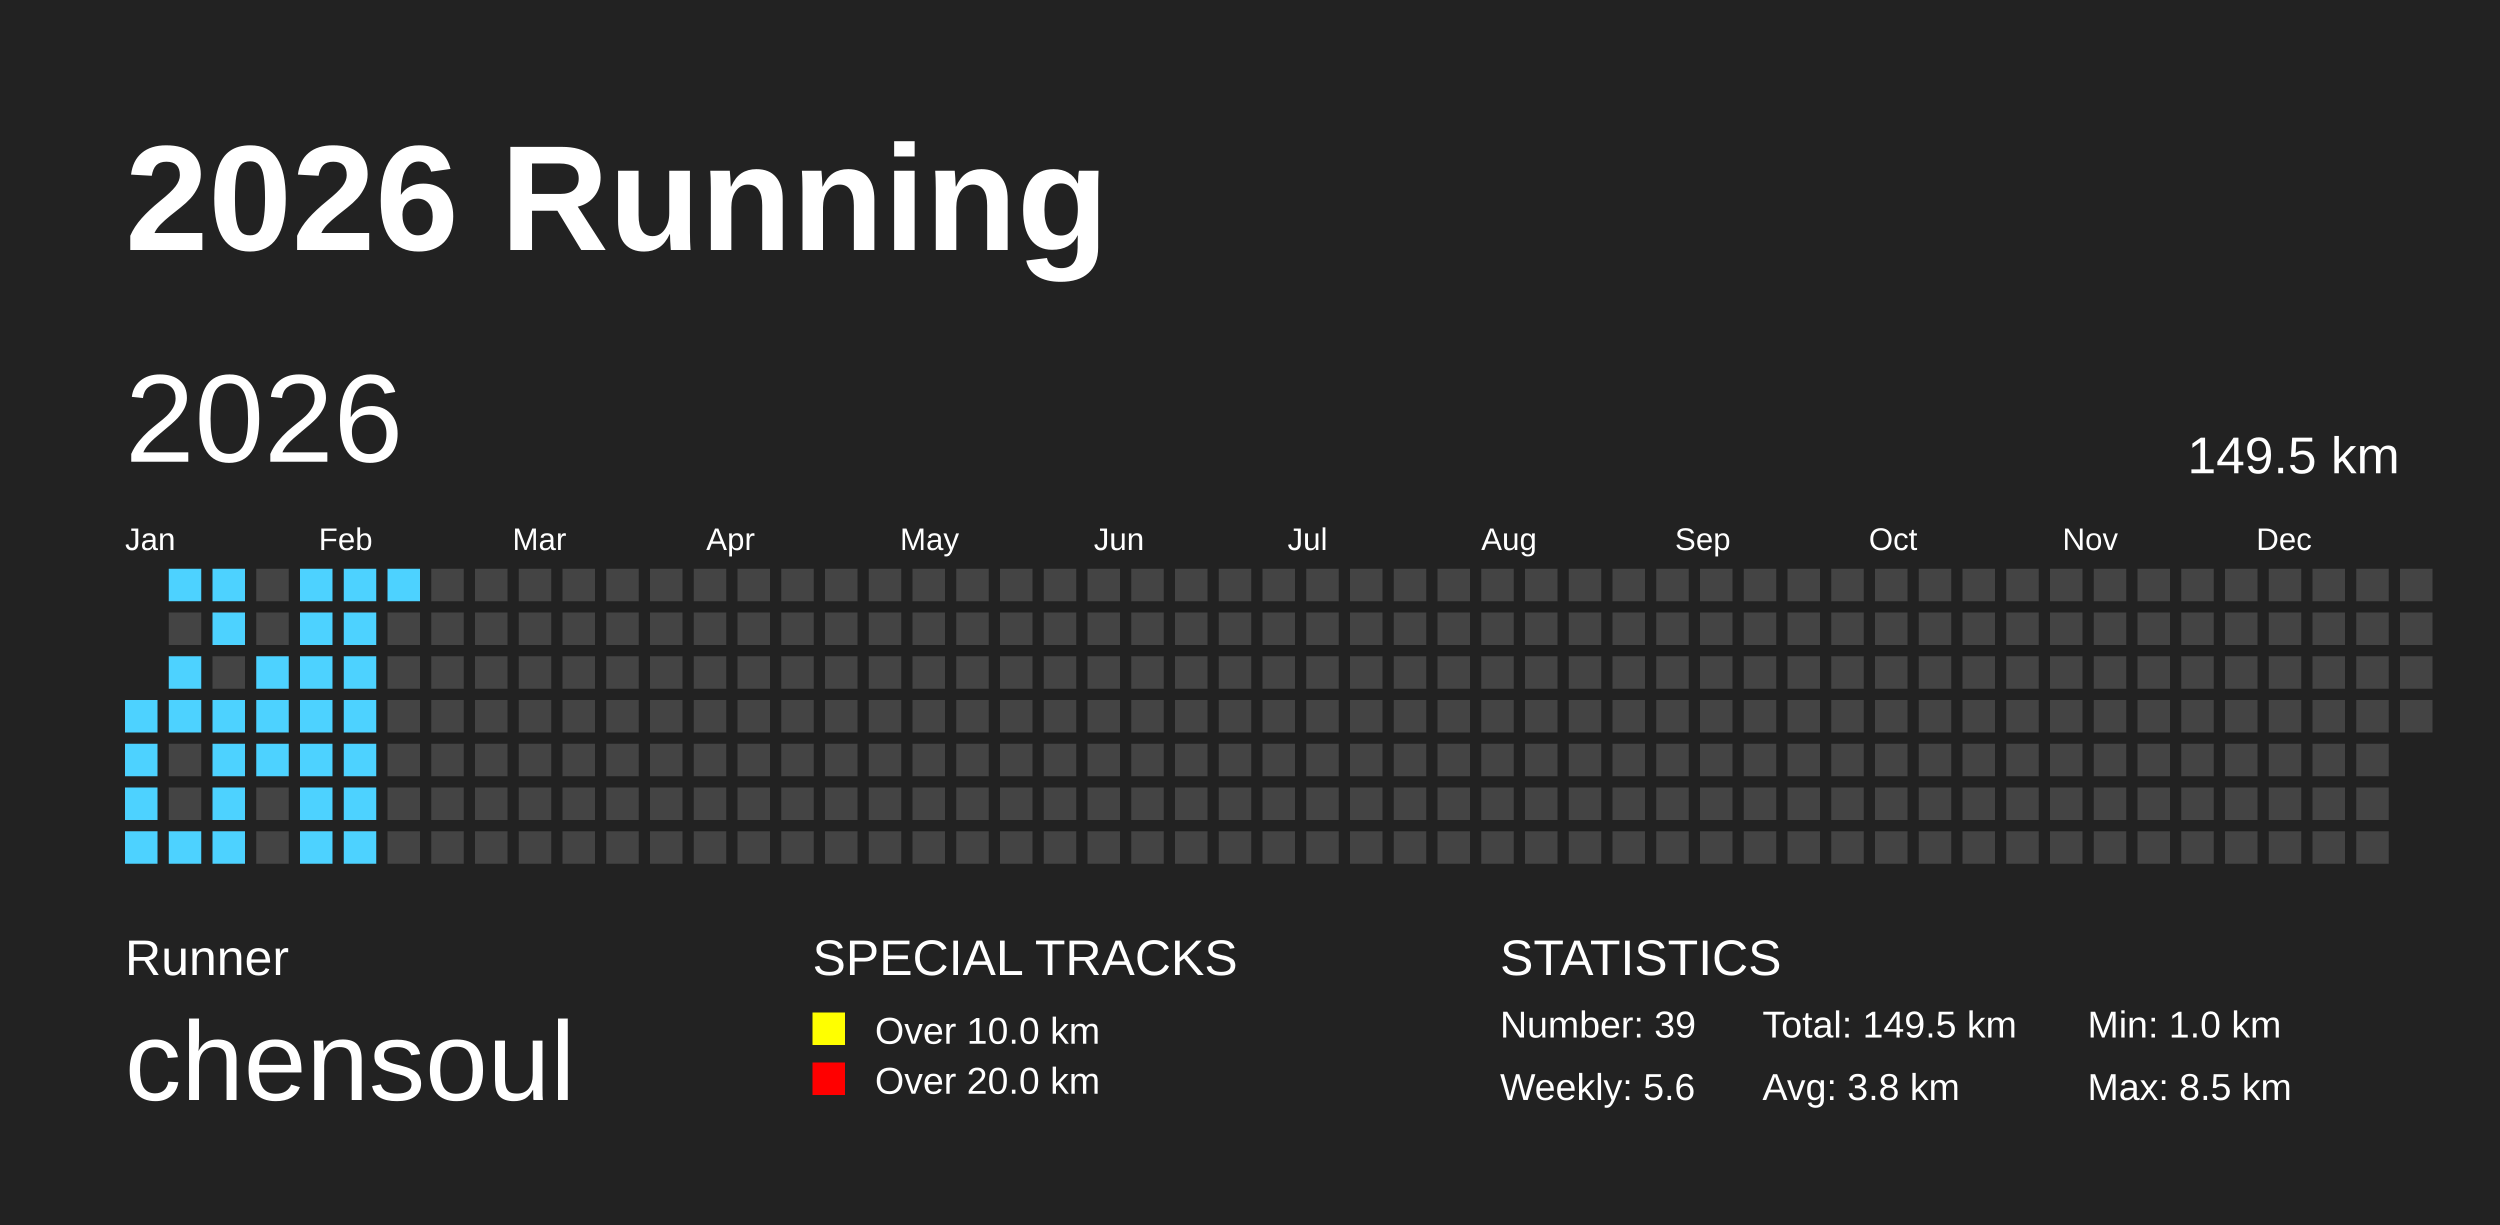
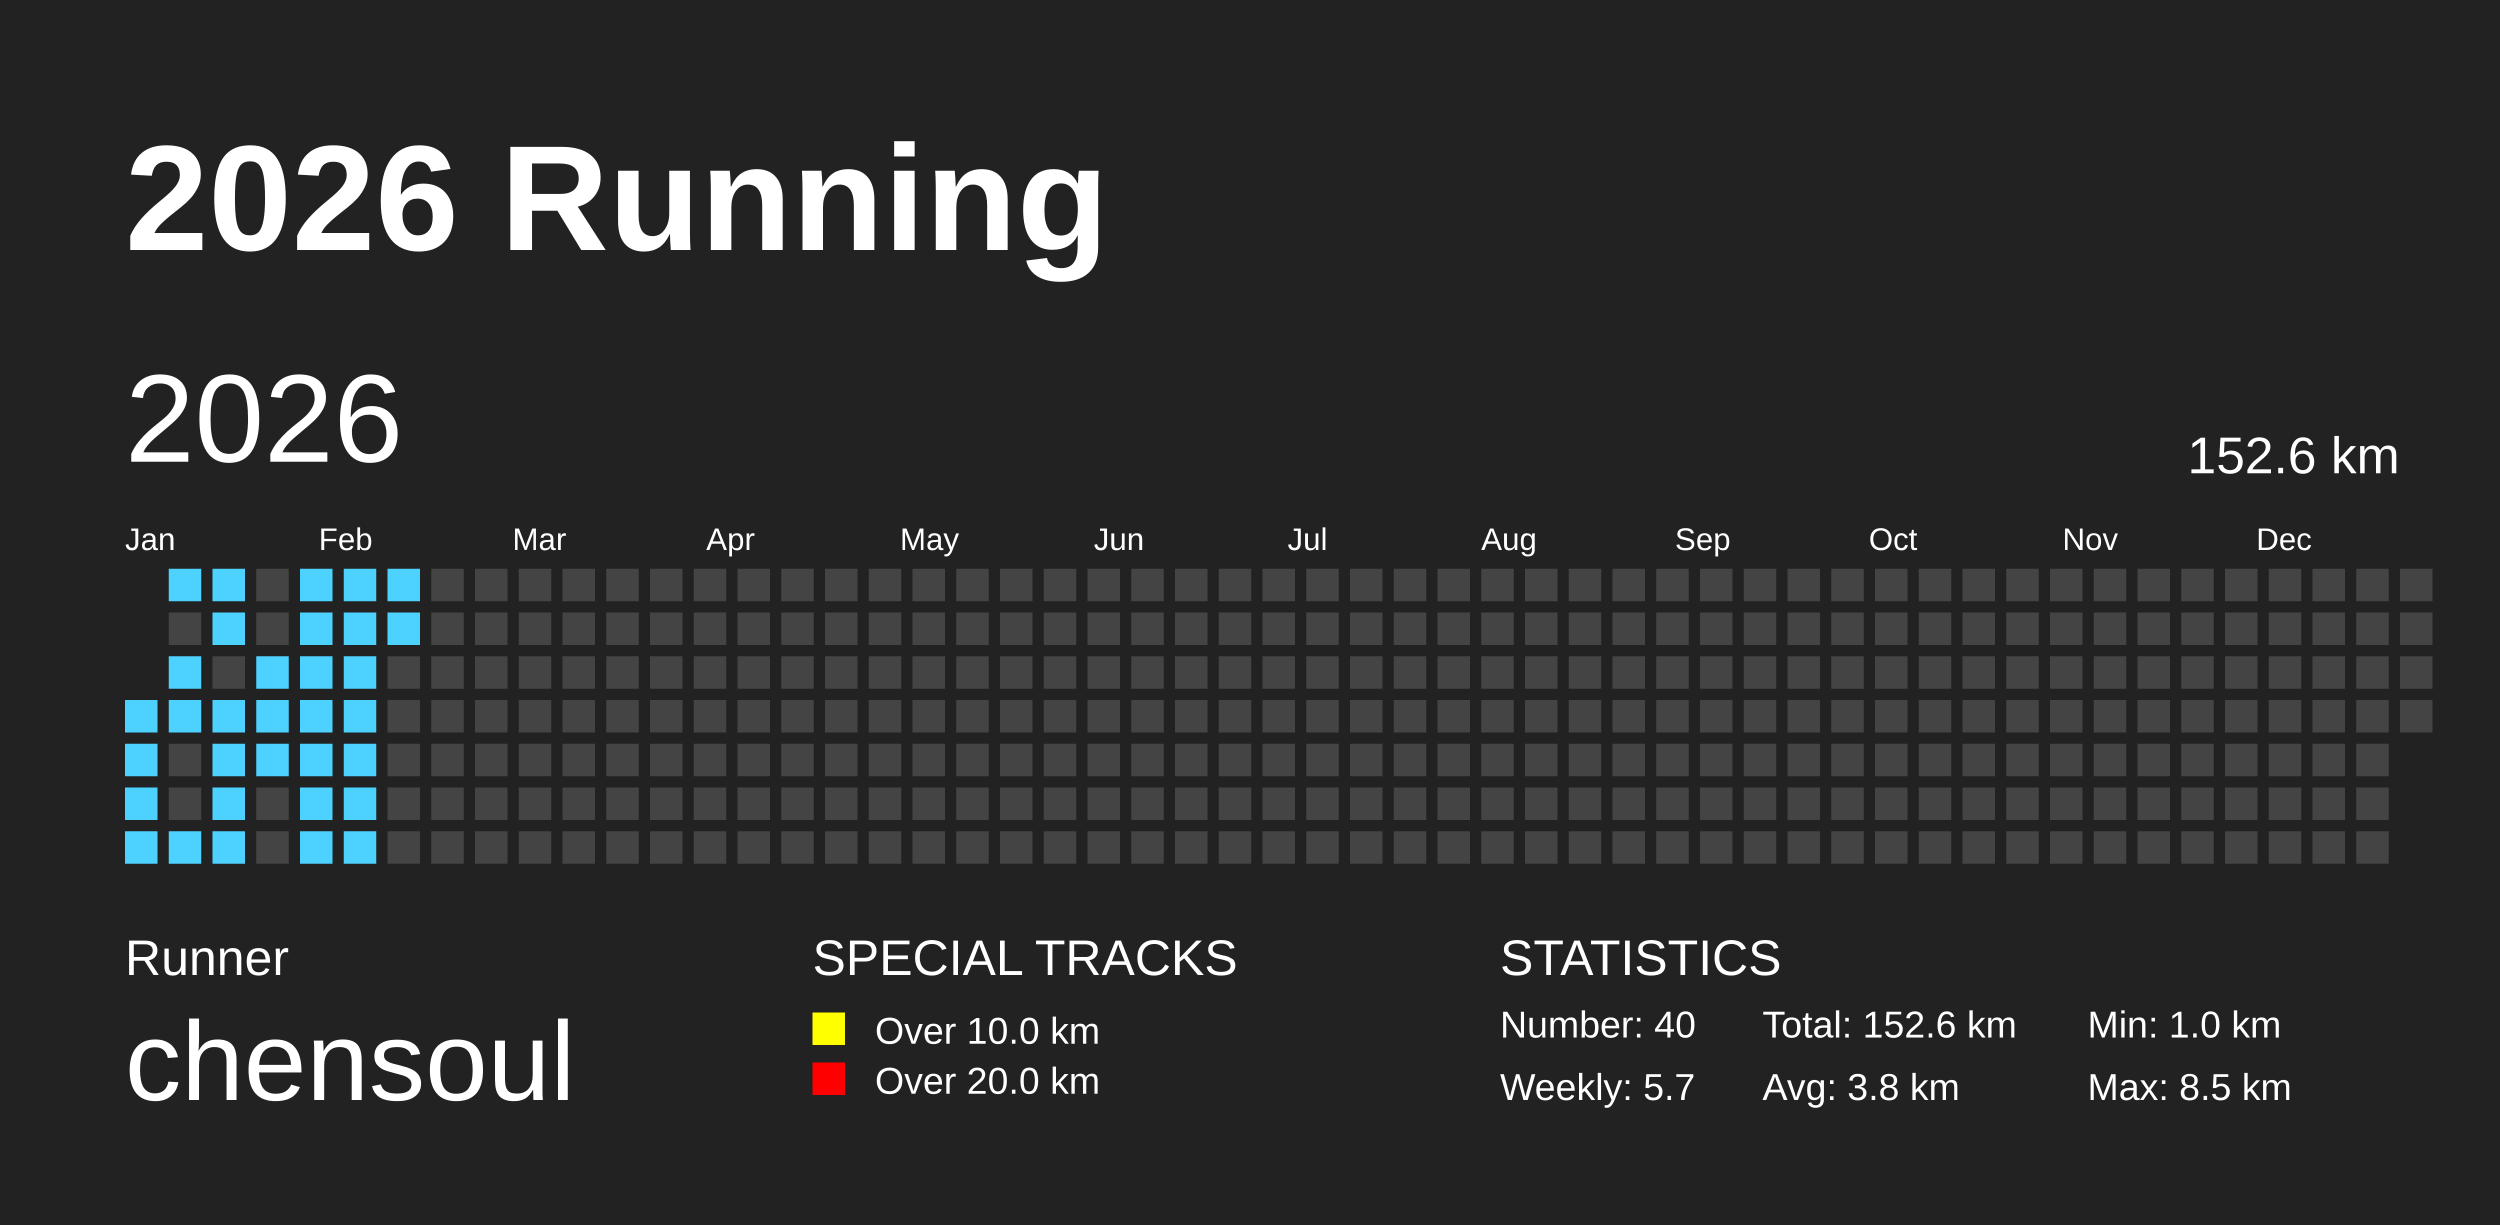
<svg xmlns="http://www.w3.org/2000/svg" baseProfile="full" height="98mm" version="1.1" viewBox="0,0,200,98" width="200mm">
  <defs />
  <rect fill="#222222" height="98" width="200" x="0" y="0" />
  <text fill="#FFFFFF" style="font-size:12px; font-family:Arial; font-weight:bold;" x="10" y="20">2026 Running</text>
  <text fill="#FFFFFF" style="font-size:4px; font-family:Arial" x="10" y="78">Runner</text>
  <text fill="#FFFFFF" style="font-size:9px; font-family:Arial" x="10" y="88">chensoul</text>
  <text fill="#FFFFFF" style="font-size:4px; font-family:Arial" x="65" y="78">SPECIAL TRACKS</text>
  <rect fill="yellow" height="2.6" width="2.6" x="65" y="81" />
  <text fill="#FFFFFF" style="font-size:3px; font-family:Arial" x="70" y="83.5">Over 10.0 km</text>
  <rect fill="red" height="2.6" width="2.6" x="65" y="85" />
  <text fill="#FFFFFF" style="font-size:3px; font-family:Arial" x="70" y="87.5">Over 20.0 km</text>
  <text fill="#FFFFFF" style="font-size:4px; font-family:Arial" x="120" y="78">STATISTICS</text>
-   <text fill="#FFFFFF" style="font-size:3px; font-family:Arial" x="120" y="83">Number: 39</text>
-   <text fill="#FFFFFF" style="font-size:3px; font-family:Arial" x="120" y="88">Weekly: 5.6</text>
-   <text fill="#FFFFFF" style="font-size:3px; font-family:Arial" x="141" y="83">Total: 149.5 km</text>
+   <text fill="#FFFFFF" style="font-size:3px; font-family:Arial" x="120" y="83">Number: 40</text>
+   <text fill="#FFFFFF" style="font-size:3px; font-family:Arial" x="120" y="88">Weekly: 5.7</text>
+   <text fill="#FFFFFF" style="font-size:3px; font-family:Arial" x="141" y="83">Total: 152.6 km</text>
  <text fill="#FFFFFF" style="font-size:3px; font-family:Arial" x="141" y="88">Avg: 3.8 km</text>
  <text fill="#FFFFFF" style="font-size:3px; font-family:Arial" x="167" y="83">Min: 1.0 km</text>
  <text fill="#FFFFFF" style="font-size:3px; font-family:Arial" x="167" y="88">Max: 8.5 km</text>
  <text dominant-baseline="hanging" fill="#FFFFFF" style="font-size:10.0px; font-family:Arial;" x="10" y="30">2026</text>
-   <text dominant-baseline="hanging" fill="#FFFFFF" style="font-size:4.125px; font-family:Arial;" x="175" y="35">149.5 km</text>
+   <text dominant-baseline="hanging" fill="#FFFFFF" style="font-size:4.125px; font-family:Arial;" x="175" y="35">152.6 km</text>
  <text fill="#FFFFFF" style="font-size:2.5px; font-family:Arial" x="10.0" y="44">Jan</text>
  <text fill="#FFFFFF" style="font-size:2.5px; font-family:Arial" x="25.5" y="44">Feb</text>
  <text fill="#FFFFFF" style="font-size:2.5px; font-family:Arial" x="41.0" y="44">Mar</text>
  <text fill="#FFFFFF" style="font-size:2.5px; font-family:Arial" x="56.5" y="44">Apr</text>
  <text fill="#FFFFFF" style="font-size:2.5px; font-family:Arial" x="72.0" y="44">May</text>
  <text fill="#FFFFFF" style="font-size:2.5px; font-family:Arial" x="87.5" y="44">Jun</text>
  <text fill="#FFFFFF" style="font-size:2.5px; font-family:Arial" x="103.0" y="44">Jul</text>
  <text fill="#FFFFFF" style="font-size:2.5px; font-family:Arial" x="118.5" y="44">Aug</text>
  <text fill="#FFFFFF" style="font-size:2.5px; font-family:Arial" x="134.0" y="44">Sep</text>
  <text fill="#FFFFFF" style="font-size:2.5px; font-family:Arial" x="149.5" y="44">Oct</text>
  <text fill="#FFFFFF" style="font-size:2.5px; font-family:Arial" x="165.0" y="44">Nov</text>
  <text fill="#FFFFFF" style="font-size:2.5px; font-family:Arial" x="180.5" y="44">Dec</text>
  <rect fill="#4DD2FF" height="2.6" width="2.6" x="10.0" y="56.0" />
  <rect fill="#4DD2FF" height="2.6" width="2.6" x="10.0" y="59.5" />
  <rect fill="#4DD2FF" height="2.6" width="2.6" x="10.0" y="63.0" />
  <rect fill="#4DD2FF" height="2.6" width="2.6" x="10.0" y="66.5" />
  <rect fill="#4DD2FF" height="2.6" width="2.6" x="13.5" y="45.5" />
  <rect fill="#444444" height="2.6" width="2.6" x="13.5" y="49.0" />
  <rect fill="#4DD2FF" height="2.6" width="2.6" x="13.5" y="52.5" />
  <rect fill="#4DD2FF" height="2.6" width="2.6" x="13.5" y="56.0" />
  <rect fill="#444444" height="2.6" width="2.6" x="13.5" y="59.5" />
  <rect fill="#444444" height="2.6" width="2.6" x="13.5" y="63.0" />
  <rect fill="#4DD2FF" height="2.6" width="2.6" x="13.5" y="66.5" />
  <rect fill="#4DD2FF" height="2.6" width="2.6" x="17.0" y="45.5" />
  <rect fill="#4DD2FF" height="2.6" width="2.6" x="17.0" y="49.0" />
  <rect fill="#444444" height="2.6" width="2.6" x="17.0" y="52.5" />
  <rect fill="#4DD2FF" height="2.6" width="2.6" x="17.0" y="56.0" />
  <rect fill="#4DD2FF" height="2.6" width="2.6" x="17.0" y="59.5" />
  <rect fill="#4DD2FF" height="2.6" width="2.6" x="17.0" y="63.0" />
  <rect fill="#4DD2FF" height="2.6" width="2.6" x="17.0" y="66.5" />
  <rect fill="#444444" height="2.6" width="2.6" x="20.5" y="45.5" />
  <rect fill="#444444" height="2.6" width="2.6" x="20.5" y="49.0" />
  <rect fill="#4DD2FF" height="2.6" width="2.6" x="20.5" y="52.5" />
  <rect fill="#4DD2FF" height="2.6" width="2.6" x="20.5" y="56.0" />
  <rect fill="#4DD2FF" height="2.6" width="2.6" x="20.5" y="59.5" />
  <rect fill="#444444" height="2.6" width="2.6" x="20.5" y="63.0" />
  <rect fill="#444444" height="2.6" width="2.6" x="20.5" y="66.5" />
  <rect fill="#4DD2FF" height="2.6" width="2.6" x="24.0" y="45.5" />
  <rect fill="#4DD2FF" height="2.6" width="2.6" x="24.0" y="49.0" />
  <rect fill="#4DD2FF" height="2.6" width="2.6" x="24.0" y="52.5" />
  <rect fill="#4DD2FF" height="2.6" width="2.6" x="24.0" y="56.0" />
  <rect fill="#4DD2FF" height="2.6" width="2.6" x="24.0" y="59.5" />
  <rect fill="#4DD2FF" height="2.6" width="2.6" x="24.0" y="63.0" />
  <rect fill="#4DD2FF" height="2.6" width="2.6" x="24.0" y="66.5" />
  <rect fill="#4DD2FF" height="2.6" width="2.6" x="27.5" y="45.5" />
  <rect fill="#4DD2FF" height="2.6" width="2.6" x="27.5" y="49.0" />
  <rect fill="#4DD2FF" height="2.6" width="2.6" x="27.5" y="52.5" />
  <rect fill="#4DD2FF" height="2.6" width="2.6" x="27.5" y="56.0" />
  <rect fill="#4DD2FF" height="2.6" width="2.6" x="27.5" y="59.5" />
  <rect fill="#4DD2FF" height="2.6" width="2.6" x="27.5" y="63.0" />
  <rect fill="#4DD2FF" height="2.6" width="2.6" x="27.5" y="66.5" />
  <rect fill="#4DD2FF" height="2.6" width="2.6" x="31.0" y="45.5" />
-   <rect fill="#444444" height="2.6" width="2.6" x="31.0" y="49.0" />
+   <rect fill="#4DD2FF" height="2.6" width="2.6" x="31.0" y="49.0" />
  <rect fill="#444444" height="2.6" width="2.6" x="31.0" y="52.5" />
  <rect fill="#444444" height="2.6" width="2.6" x="31.0" y="56.0" />
  <rect fill="#444444" height="2.6" width="2.6" x="31.0" y="59.5" />
  <rect fill="#444444" height="2.6" width="2.6" x="31.0" y="63.0" />
  <rect fill="#444444" height="2.6" width="2.6" x="31.0" y="66.5" />
  <rect fill="#444444" height="2.6" width="2.6" x="34.5" y="45.5" />
  <rect fill="#444444" height="2.6" width="2.6" x="34.5" y="49.0" />
  <rect fill="#444444" height="2.6" width="2.6" x="34.5" y="52.5" />
  <rect fill="#444444" height="2.6" width="2.6" x="34.5" y="56.0" />
  <rect fill="#444444" height="2.6" width="2.6" x="34.5" y="59.5" />
  <rect fill="#444444" height="2.6" width="2.6" x="34.5" y="63.0" />
  <rect fill="#444444" height="2.6" width="2.6" x="34.5" y="66.5" />
  <rect fill="#444444" height="2.6" width="2.6" x="38.0" y="45.5" />
  <rect fill="#444444" height="2.6" width="2.6" x="38.0" y="49.0" />
  <rect fill="#444444" height="2.6" width="2.6" x="38.0" y="52.5" />
  <rect fill="#444444" height="2.6" width="2.6" x="38.0" y="56.0" />
  <rect fill="#444444" height="2.6" width="2.6" x="38.0" y="59.5" />
  <rect fill="#444444" height="2.6" width="2.6" x="38.0" y="63.0" />
  <rect fill="#444444" height="2.6" width="2.6" x="38.0" y="66.5" />
  <rect fill="#444444" height="2.6" width="2.6" x="41.5" y="45.5" />
  <rect fill="#444444" height="2.6" width="2.6" x="41.5" y="49.0" />
  <rect fill="#444444" height="2.6" width="2.6" x="41.5" y="52.5" />
  <rect fill="#444444" height="2.6" width="2.6" x="41.5" y="56.0" />
  <rect fill="#444444" height="2.6" width="2.6" x="41.5" y="59.5" />
  <rect fill="#444444" height="2.6" width="2.6" x="41.5" y="63.0" />
  <rect fill="#444444" height="2.6" width="2.6" x="41.5" y="66.5" />
  <rect fill="#444444" height="2.6" width="2.6" x="45.0" y="45.5" />
  <rect fill="#444444" height="2.6" width="2.6" x="45.0" y="49.0" />
  <rect fill="#444444" height="2.6" width="2.6" x="45.0" y="52.5" />
  <rect fill="#444444" height="2.6" width="2.6" x="45.0" y="56.0" />
  <rect fill="#444444" height="2.6" width="2.6" x="45.0" y="59.5" />
  <rect fill="#444444" height="2.6" width="2.6" x="45.0" y="63.0" />
  <rect fill="#444444" height="2.6" width="2.6" x="45.0" y="66.5" />
  <rect fill="#444444" height="2.6" width="2.6" x="48.5" y="45.5" />
  <rect fill="#444444" height="2.6" width="2.6" x="48.5" y="49.0" />
  <rect fill="#444444" height="2.6" width="2.6" x="48.5" y="52.5" />
  <rect fill="#444444" height="2.6" width="2.6" x="48.5" y="56.0" />
  <rect fill="#444444" height="2.6" width="2.6" x="48.5" y="59.5" />
  <rect fill="#444444" height="2.6" width="2.6" x="48.5" y="63.0" />
  <rect fill="#444444" height="2.6" width="2.6" x="48.5" y="66.5" />
  <rect fill="#444444" height="2.6" width="2.6" x="52.0" y="45.5" />
  <rect fill="#444444" height="2.6" width="2.6" x="52.0" y="49.0" />
  <rect fill="#444444" height="2.6" width="2.6" x="52.0" y="52.5" />
  <rect fill="#444444" height="2.6" width="2.6" x="52.0" y="56.0" />
  <rect fill="#444444" height="2.6" width="2.6" x="52.0" y="59.5" />
  <rect fill="#444444" height="2.6" width="2.6" x="52.0" y="63.0" />
  <rect fill="#444444" height="2.6" width="2.6" x="52.0" y="66.5" />
  <rect fill="#444444" height="2.6" width="2.6" x="55.5" y="45.5" />
  <rect fill="#444444" height="2.6" width="2.6" x="55.5" y="49.0" />
  <rect fill="#444444" height="2.6" width="2.6" x="55.5" y="52.5" />
  <rect fill="#444444" height="2.6" width="2.6" x="55.5" y="56.0" />
  <rect fill="#444444" height="2.6" width="2.6" x="55.5" y="59.5" />
  <rect fill="#444444" height="2.6" width="2.6" x="55.5" y="63.0" />
  <rect fill="#444444" height="2.6" width="2.6" x="55.5" y="66.5" />
  <rect fill="#444444" height="2.6" width="2.6" x="59.0" y="45.5" />
  <rect fill="#444444" height="2.6" width="2.6" x="59.0" y="49.0" />
  <rect fill="#444444" height="2.6" width="2.6" x="59.0" y="52.5" />
  <rect fill="#444444" height="2.6" width="2.6" x="59.0" y="56.0" />
  <rect fill="#444444" height="2.6" width="2.6" x="59.0" y="59.5" />
  <rect fill="#444444" height="2.6" width="2.6" x="59.0" y="63.0" />
  <rect fill="#444444" height="2.6" width="2.6" x="59.0" y="66.5" />
  <rect fill="#444444" height="2.6" width="2.6" x="62.5" y="45.5" />
  <rect fill="#444444" height="2.6" width="2.6" x="62.5" y="49.0" />
  <rect fill="#444444" height="2.6" width="2.6" x="62.5" y="52.5" />
  <rect fill="#444444" height="2.6" width="2.6" x="62.5" y="56.0" />
  <rect fill="#444444" height="2.6" width="2.6" x="62.5" y="59.5" />
  <rect fill="#444444" height="2.6" width="2.6" x="62.5" y="63.0" />
  <rect fill="#444444" height="2.6" width="2.6" x="62.5" y="66.5" />
  <rect fill="#444444" height="2.6" width="2.6" x="66.0" y="45.5" />
  <rect fill="#444444" height="2.6" width="2.6" x="66.0" y="49.0" />
  <rect fill="#444444" height="2.6" width="2.6" x="66.0" y="52.5" />
  <rect fill="#444444" height="2.6" width="2.6" x="66.0" y="56.0" />
  <rect fill="#444444" height="2.6" width="2.6" x="66.0" y="59.5" />
  <rect fill="#444444" height="2.6" width="2.6" x="66.0" y="63.0" />
  <rect fill="#444444" height="2.6" width="2.6" x="66.0" y="66.5" />
  <rect fill="#444444" height="2.6" width="2.6" x="69.5" y="45.5" />
  <rect fill="#444444" height="2.6" width="2.6" x="69.5" y="49.0" />
  <rect fill="#444444" height="2.6" width="2.6" x="69.5" y="52.5" />
  <rect fill="#444444" height="2.6" width="2.6" x="69.5" y="56.0" />
  <rect fill="#444444" height="2.6" width="2.6" x="69.5" y="59.5" />
  <rect fill="#444444" height="2.6" width="2.6" x="69.5" y="63.0" />
  <rect fill="#444444" height="2.6" width="2.6" x="69.5" y="66.5" />
  <rect fill="#444444" height="2.6" width="2.6" x="73.0" y="45.5" />
  <rect fill="#444444" height="2.6" width="2.6" x="73.0" y="49.0" />
  <rect fill="#444444" height="2.6" width="2.6" x="73.0" y="52.5" />
  <rect fill="#444444" height="2.6" width="2.6" x="73.0" y="56.0" />
  <rect fill="#444444" height="2.6" width="2.6" x="73.0" y="59.5" />
  <rect fill="#444444" height="2.6" width="2.6" x="73.0" y="63.0" />
  <rect fill="#444444" height="2.6" width="2.6" x="73.0" y="66.5" />
  <rect fill="#444444" height="2.6" width="2.6" x="76.5" y="45.5" />
  <rect fill="#444444" height="2.6" width="2.6" x="76.5" y="49.0" />
  <rect fill="#444444" height="2.6" width="2.6" x="76.5" y="52.5" />
  <rect fill="#444444" height="2.6" width="2.6" x="76.5" y="56.0" />
  <rect fill="#444444" height="2.6" width="2.6" x="76.5" y="59.5" />
  <rect fill="#444444" height="2.6" width="2.6" x="76.5" y="63.0" />
  <rect fill="#444444" height="2.6" width="2.6" x="76.5" y="66.5" />
  <rect fill="#444444" height="2.6" width="2.6" x="80.0" y="45.5" />
  <rect fill="#444444" height="2.6" width="2.6" x="80.0" y="49.0" />
  <rect fill="#444444" height="2.6" width="2.6" x="80.0" y="52.5" />
  <rect fill="#444444" height="2.6" width="2.6" x="80.0" y="56.0" />
  <rect fill="#444444" height="2.6" width="2.6" x="80.0" y="59.5" />
  <rect fill="#444444" height="2.6" width="2.6" x="80.0" y="63.0" />
  <rect fill="#444444" height="2.6" width="2.6" x="80.0" y="66.5" />
  <rect fill="#444444" height="2.6" width="2.6" x="83.5" y="45.5" />
  <rect fill="#444444" height="2.6" width="2.6" x="83.5" y="49.0" />
  <rect fill="#444444" height="2.6" width="2.6" x="83.5" y="52.5" />
  <rect fill="#444444" height="2.6" width="2.6" x="83.5" y="56.0" />
  <rect fill="#444444" height="2.6" width="2.6" x="83.5" y="59.5" />
  <rect fill="#444444" height="2.6" width="2.6" x="83.5" y="63.0" />
  <rect fill="#444444" height="2.6" width="2.6" x="83.5" y="66.5" />
  <rect fill="#444444" height="2.6" width="2.6" x="87.0" y="45.5" />
  <rect fill="#444444" height="2.6" width="2.6" x="87.0" y="49.0" />
  <rect fill="#444444" height="2.6" width="2.6" x="87.0" y="52.5" />
  <rect fill="#444444" height="2.6" width="2.6" x="87.0" y="56.0" />
  <rect fill="#444444" height="2.6" width="2.6" x="87.0" y="59.5" />
  <rect fill="#444444" height="2.6" width="2.6" x="87.0" y="63.0" />
  <rect fill="#444444" height="2.6" width="2.6" x="87.0" y="66.5" />
  <rect fill="#444444" height="2.6" width="2.6" x="90.5" y="45.5" />
  <rect fill="#444444" height="2.6" width="2.6" x="90.5" y="49.0" />
  <rect fill="#444444" height="2.6" width="2.6" x="90.5" y="52.5" />
  <rect fill="#444444" height="2.6" width="2.6" x="90.5" y="56.0" />
  <rect fill="#444444" height="2.6" width="2.6" x="90.5" y="59.5" />
  <rect fill="#444444" height="2.6" width="2.6" x="90.5" y="63.0" />
  <rect fill="#444444" height="2.6" width="2.6" x="90.5" y="66.5" />
  <rect fill="#444444" height="2.6" width="2.6" x="94.0" y="45.5" />
  <rect fill="#444444" height="2.6" width="2.6" x="94.0" y="49.0" />
  <rect fill="#444444" height="2.6" width="2.6" x="94.0" y="52.5" />
  <rect fill="#444444" height="2.6" width="2.6" x="94.0" y="56.0" />
  <rect fill="#444444" height="2.6" width="2.6" x="94.0" y="59.5" />
  <rect fill="#444444" height="2.6" width="2.6" x="94.0" y="63.0" />
  <rect fill="#444444" height="2.6" width="2.6" x="94.0" y="66.5" />
  <rect fill="#444444" height="2.6" width="2.6" x="97.5" y="45.5" />
  <rect fill="#444444" height="2.6" width="2.6" x="97.5" y="49.0" />
  <rect fill="#444444" height="2.6" width="2.6" x="97.5" y="52.5" />
  <rect fill="#444444" height="2.6" width="2.6" x="97.5" y="56.0" />
  <rect fill="#444444" height="2.6" width="2.6" x="97.5" y="59.5" />
  <rect fill="#444444" height="2.6" width="2.6" x="97.5" y="63.0" />
  <rect fill="#444444" height="2.6" width="2.6" x="97.5" y="66.5" />
  <rect fill="#444444" height="2.6" width="2.6" x="101.0" y="45.5" />
  <rect fill="#444444" height="2.6" width="2.6" x="101.0" y="49.0" />
  <rect fill="#444444" height="2.6" width="2.6" x="101.0" y="52.5" />
  <rect fill="#444444" height="2.6" width="2.6" x="101.0" y="56.0" />
  <rect fill="#444444" height="2.6" width="2.6" x="101.0" y="59.5" />
  <rect fill="#444444" height="2.6" width="2.6" x="101.0" y="63.0" />
  <rect fill="#444444" height="2.6" width="2.6" x="101.0" y="66.5" />
  <rect fill="#444444" height="2.6" width="2.6" x="104.5" y="45.5" />
  <rect fill="#444444" height="2.6" width="2.6" x="104.5" y="49.0" />
  <rect fill="#444444" height="2.6" width="2.6" x="104.5" y="52.5" />
  <rect fill="#444444" height="2.6" width="2.6" x="104.5" y="56.0" />
  <rect fill="#444444" height="2.6" width="2.6" x="104.5" y="59.5" />
  <rect fill="#444444" height="2.6" width="2.6" x="104.5" y="63.0" />
  <rect fill="#444444" height="2.6" width="2.6" x="104.5" y="66.5" />
  <rect fill="#444444" height="2.6" width="2.6" x="108.0" y="45.5" />
  <rect fill="#444444" height="2.6" width="2.6" x="108.0" y="49.0" />
  <rect fill="#444444" height="2.6" width="2.6" x="108.0" y="52.5" />
  <rect fill="#444444" height="2.6" width="2.6" x="108.0" y="56.0" />
  <rect fill="#444444" height="2.6" width="2.6" x="108.0" y="59.5" />
  <rect fill="#444444" height="2.6" width="2.6" x="108.0" y="63.0" />
  <rect fill="#444444" height="2.6" width="2.6" x="108.0" y="66.5" />
  <rect fill="#444444" height="2.6" width="2.6" x="111.5" y="45.5" />
  <rect fill="#444444" height="2.6" width="2.6" x="111.5" y="49.0" />
  <rect fill="#444444" height="2.6" width="2.6" x="111.5" y="52.5" />
  <rect fill="#444444" height="2.6" width="2.6" x="111.5" y="56.0" />
  <rect fill="#444444" height="2.6" width="2.6" x="111.5" y="59.5" />
  <rect fill="#444444" height="2.6" width="2.6" x="111.5" y="63.0" />
  <rect fill="#444444" height="2.6" width="2.6" x="111.5" y="66.5" />
  <rect fill="#444444" height="2.6" width="2.6" x="115.0" y="45.5" />
  <rect fill="#444444" height="2.6" width="2.6" x="115.0" y="49.0" />
  <rect fill="#444444" height="2.6" width="2.6" x="115.0" y="52.5" />
  <rect fill="#444444" height="2.6" width="2.6" x="115.0" y="56.0" />
  <rect fill="#444444" height="2.6" width="2.6" x="115.0" y="59.5" />
  <rect fill="#444444" height="2.6" width="2.6" x="115.0" y="63.0" />
  <rect fill="#444444" height="2.6" width="2.6" x="115.0" y="66.5" />
  <rect fill="#444444" height="2.6" width="2.6" x="118.5" y="45.5" />
  <rect fill="#444444" height="2.6" width="2.6" x="118.5" y="49.0" />
  <rect fill="#444444" height="2.6" width="2.6" x="118.5" y="52.5" />
  <rect fill="#444444" height="2.6" width="2.6" x="118.5" y="56.0" />
  <rect fill="#444444" height="2.6" width="2.6" x="118.5" y="59.5" />
  <rect fill="#444444" height="2.6" width="2.6" x="118.5" y="63.0" />
  <rect fill="#444444" height="2.6" width="2.6" x="118.5" y="66.5" />
  <rect fill="#444444" height="2.6" width="2.6" x="122.0" y="45.5" />
  <rect fill="#444444" height="2.6" width="2.6" x="122.0" y="49.0" />
  <rect fill="#444444" height="2.6" width="2.6" x="122.0" y="52.5" />
  <rect fill="#444444" height="2.6" width="2.6" x="122.0" y="56.0" />
  <rect fill="#444444" height="2.6" width="2.6" x="122.0" y="59.5" />
  <rect fill="#444444" height="2.6" width="2.6" x="122.0" y="63.0" />
  <rect fill="#444444" height="2.6" width="2.6" x="122.0" y="66.5" />
  <rect fill="#444444" height="2.6" width="2.6" x="125.5" y="45.5" />
  <rect fill="#444444" height="2.6" width="2.6" x="125.5" y="49.0" />
  <rect fill="#444444" height="2.6" width="2.6" x="125.5" y="52.5" />
  <rect fill="#444444" height="2.6" width="2.6" x="125.5" y="56.0" />
  <rect fill="#444444" height="2.6" width="2.6" x="125.5" y="59.5" />
  <rect fill="#444444" height="2.6" width="2.6" x="125.5" y="63.0" />
  <rect fill="#444444" height="2.6" width="2.6" x="125.5" y="66.5" />
  <rect fill="#444444" height="2.6" width="2.6" x="129.0" y="45.5" />
  <rect fill="#444444" height="2.6" width="2.6" x="129.0" y="49.0" />
  <rect fill="#444444" height="2.6" width="2.6" x="129.0" y="52.5" />
  <rect fill="#444444" height="2.6" width="2.6" x="129.0" y="56.0" />
  <rect fill="#444444" height="2.6" width="2.6" x="129.0" y="59.5" />
  <rect fill="#444444" height="2.6" width="2.6" x="129.0" y="63.0" />
  <rect fill="#444444" height="2.6" width="2.6" x="129.0" y="66.5" />
  <rect fill="#444444" height="2.6" width="2.6" x="132.5" y="45.5" />
  <rect fill="#444444" height="2.6" width="2.6" x="132.5" y="49.0" />
  <rect fill="#444444" height="2.6" width="2.6" x="132.5" y="52.5" />
  <rect fill="#444444" height="2.6" width="2.6" x="132.5" y="56.0" />
  <rect fill="#444444" height="2.6" width="2.6" x="132.5" y="59.5" />
  <rect fill="#444444" height="2.6" width="2.6" x="132.5" y="63.0" />
  <rect fill="#444444" height="2.6" width="2.6" x="132.5" y="66.5" />
  <rect fill="#444444" height="2.6" width="2.6" x="136.0" y="45.5" />
  <rect fill="#444444" height="2.6" width="2.6" x="136.0" y="49.0" />
  <rect fill="#444444" height="2.6" width="2.6" x="136.0" y="52.5" />
  <rect fill="#444444" height="2.6" width="2.6" x="136.0" y="56.0" />
  <rect fill="#444444" height="2.6" width="2.6" x="136.0" y="59.5" />
  <rect fill="#444444" height="2.6" width="2.6" x="136.0" y="63.0" />
  <rect fill="#444444" height="2.6" width="2.6" x="136.0" y="66.5" />
  <rect fill="#444444" height="2.6" width="2.6" x="139.5" y="45.5" />
  <rect fill="#444444" height="2.6" width="2.6" x="139.5" y="49.0" />
  <rect fill="#444444" height="2.6" width="2.6" x="139.5" y="52.5" />
  <rect fill="#444444" height="2.6" width="2.6" x="139.5" y="56.0" />
  <rect fill="#444444" height="2.6" width="2.6" x="139.5" y="59.5" />
  <rect fill="#444444" height="2.6" width="2.6" x="139.5" y="63.0" />
  <rect fill="#444444" height="2.6" width="2.6" x="139.5" y="66.5" />
  <rect fill="#444444" height="2.6" width="2.6" x="143.0" y="45.5" />
  <rect fill="#444444" height="2.6" width="2.6" x="143.0" y="49.0" />
  <rect fill="#444444" height="2.6" width="2.6" x="143.0" y="52.5" />
  <rect fill="#444444" height="2.6" width="2.6" x="143.0" y="56.0" />
  <rect fill="#444444" height="2.6" width="2.6" x="143.0" y="59.5" />
  <rect fill="#444444" height="2.6" width="2.6" x="143.0" y="63.0" />
  <rect fill="#444444" height="2.6" width="2.6" x="143.0" y="66.5" />
  <rect fill="#444444" height="2.6" width="2.6" x="146.5" y="45.5" />
  <rect fill="#444444" height="2.6" width="2.6" x="146.5" y="49.0" />
  <rect fill="#444444" height="2.6" width="2.6" x="146.5" y="52.5" />
  <rect fill="#444444" height="2.6" width="2.6" x="146.5" y="56.0" />
  <rect fill="#444444" height="2.6" width="2.6" x="146.5" y="59.5" />
  <rect fill="#444444" height="2.6" width="2.6" x="146.5" y="63.0" />
  <rect fill="#444444" height="2.6" width="2.6" x="146.5" y="66.5" />
  <rect fill="#444444" height="2.6" width="2.6" x="150.0" y="45.5" />
  <rect fill="#444444" height="2.6" width="2.6" x="150.0" y="49.0" />
  <rect fill="#444444" height="2.6" width="2.6" x="150.0" y="52.5" />
  <rect fill="#444444" height="2.6" width="2.6" x="150.0" y="56.0" />
  <rect fill="#444444" height="2.6" width="2.6" x="150.0" y="59.5" />
  <rect fill="#444444" height="2.6" width="2.6" x="150.0" y="63.0" />
  <rect fill="#444444" height="2.6" width="2.6" x="150.0" y="66.5" />
  <rect fill="#444444" height="2.6" width="2.6" x="153.5" y="45.5" />
  <rect fill="#444444" height="2.6" width="2.6" x="153.5" y="49.0" />
  <rect fill="#444444" height="2.6" width="2.6" x="153.5" y="52.5" />
  <rect fill="#444444" height="2.6" width="2.6" x="153.5" y="56.0" />
  <rect fill="#444444" height="2.6" width="2.6" x="153.5" y="59.5" />
  <rect fill="#444444" height="2.6" width="2.6" x="153.5" y="63.0" />
  <rect fill="#444444" height="2.6" width="2.6" x="153.5" y="66.5" />
  <rect fill="#444444" height="2.6" width="2.6" x="157.0" y="45.5" />
  <rect fill="#444444" height="2.6" width="2.6" x="157.0" y="49.0" />
  <rect fill="#444444" height="2.6" width="2.6" x="157.0" y="52.5" />
  <rect fill="#444444" height="2.6" width="2.6" x="157.0" y="56.0" />
  <rect fill="#444444" height="2.6" width="2.6" x="157.0" y="59.5" />
  <rect fill="#444444" height="2.6" width="2.6" x="157.0" y="63.0" />
  <rect fill="#444444" height="2.6" width="2.6" x="157.0" y="66.5" />
  <rect fill="#444444" height="2.6" width="2.6" x="160.5" y="45.5" />
  <rect fill="#444444" height="2.6" width="2.6" x="160.5" y="49.0" />
  <rect fill="#444444" height="2.6" width="2.6" x="160.5" y="52.5" />
  <rect fill="#444444" height="2.6" width="2.6" x="160.5" y="56.0" />
  <rect fill="#444444" height="2.6" width="2.6" x="160.5" y="59.5" />
  <rect fill="#444444" height="2.6" width="2.6" x="160.5" y="63.0" />
  <rect fill="#444444" height="2.6" width="2.6" x="160.5" y="66.5" />
  <rect fill="#444444" height="2.6" width="2.6" x="164.0" y="45.5" />
  <rect fill="#444444" height="2.6" width="2.6" x="164.0" y="49.0" />
  <rect fill="#444444" height="2.6" width="2.6" x="164.0" y="52.5" />
  <rect fill="#444444" height="2.6" width="2.6" x="164.0" y="56.0" />
  <rect fill="#444444" height="2.6" width="2.6" x="164.0" y="59.5" />
  <rect fill="#444444" height="2.6" width="2.6" x="164.0" y="63.0" />
  <rect fill="#444444" height="2.6" width="2.6" x="164.0" y="66.5" />
  <rect fill="#444444" height="2.6" width="2.6" x="167.5" y="45.5" />
  <rect fill="#444444" height="2.6" width="2.6" x="167.5" y="49.0" />
  <rect fill="#444444" height="2.6" width="2.6" x="167.5" y="52.5" />
  <rect fill="#444444" height="2.6" width="2.6" x="167.5" y="56.0" />
  <rect fill="#444444" height="2.6" width="2.6" x="167.5" y="59.5" />
  <rect fill="#444444" height="2.6" width="2.6" x="167.5" y="63.0" />
  <rect fill="#444444" height="2.6" width="2.6" x="167.5" y="66.5" />
  <rect fill="#444444" height="2.6" width="2.6" x="171.0" y="45.5" />
  <rect fill="#444444" height="2.6" width="2.6" x="171.0" y="49.0" />
  <rect fill="#444444" height="2.6" width="2.6" x="171.0" y="52.5" />
  <rect fill="#444444" height="2.6" width="2.6" x="171.0" y="56.0" />
  <rect fill="#444444" height="2.6" width="2.6" x="171.0" y="59.5" />
  <rect fill="#444444" height="2.6" width="2.6" x="171.0" y="63.0" />
  <rect fill="#444444" height="2.6" width="2.6" x="171.0" y="66.5" />
  <rect fill="#444444" height="2.6" width="2.6" x="174.5" y="45.5" />
  <rect fill="#444444" height="2.6" width="2.6" x="174.5" y="49.0" />
  <rect fill="#444444" height="2.6" width="2.6" x="174.5" y="52.5" />
  <rect fill="#444444" height="2.6" width="2.6" x="174.5" y="56.0" />
  <rect fill="#444444" height="2.6" width="2.6" x="174.5" y="59.5" />
  <rect fill="#444444" height="2.6" width="2.6" x="174.5" y="63.0" />
  <rect fill="#444444" height="2.6" width="2.6" x="174.5" y="66.5" />
  <rect fill="#444444" height="2.6" width="2.6" x="178.0" y="45.5" />
  <rect fill="#444444" height="2.6" width="2.6" x="178.0" y="49.0" />
  <rect fill="#444444" height="2.6" width="2.6" x="178.0" y="52.5" />
  <rect fill="#444444" height="2.6" width="2.6" x="178.0" y="56.0" />
  <rect fill="#444444" height="2.6" width="2.6" x="178.0" y="59.5" />
  <rect fill="#444444" height="2.6" width="2.6" x="178.0" y="63.0" />
  <rect fill="#444444" height="2.6" width="2.6" x="178.0" y="66.5" />
  <rect fill="#444444" height="2.6" width="2.6" x="181.5" y="45.5" />
  <rect fill="#444444" height="2.6" width="2.6" x="181.5" y="49.0" />
  <rect fill="#444444" height="2.6" width="2.6" x="181.5" y="52.5" />
  <rect fill="#444444" height="2.6" width="2.6" x="181.5" y="56.0" />
  <rect fill="#444444" height="2.6" width="2.6" x="181.5" y="59.5" />
  <rect fill="#444444" height="2.6" width="2.6" x="181.5" y="63.0" />
  <rect fill="#444444" height="2.6" width="2.6" x="181.5" y="66.5" />
  <rect fill="#444444" height="2.6" width="2.6" x="185.0" y="45.5" />
  <rect fill="#444444" height="2.6" width="2.6" x="185.0" y="49.0" />
  <rect fill="#444444" height="2.6" width="2.6" x="185.0" y="52.5" />
  <rect fill="#444444" height="2.6" width="2.6" x="185.0" y="56.0" />
  <rect fill="#444444" height="2.6" width="2.6" x="185.0" y="59.5" />
  <rect fill="#444444" height="2.6" width="2.6" x="185.0" y="63.0" />
  <rect fill="#444444" height="2.6" width="2.6" x="185.0" y="66.5" />
  <rect fill="#444444" height="2.6" width="2.6" x="188.5" y="45.5" />
  <rect fill="#444444" height="2.6" width="2.6" x="188.5" y="49.0" />
  <rect fill="#444444" height="2.6" width="2.6" x="188.5" y="52.5" />
  <rect fill="#444444" height="2.6" width="2.6" x="188.5" y="56.0" />
  <rect fill="#444444" height="2.6" width="2.6" x="188.5" y="59.5" />
  <rect fill="#444444" height="2.6" width="2.6" x="188.5" y="63.0" />
  <rect fill="#444444" height="2.6" width="2.6" x="188.5" y="66.5" />
  <rect fill="#444444" height="2.6" width="2.6" x="192.0" y="45.5" />
  <rect fill="#444444" height="2.6" width="2.6" x="192.0" y="49.0" />
  <rect fill="#444444" height="2.6" width="2.6" x="192.0" y="52.5" />
  <rect fill="#444444" height="2.6" width="2.6" x="192.0" y="56.0" />
</svg>
